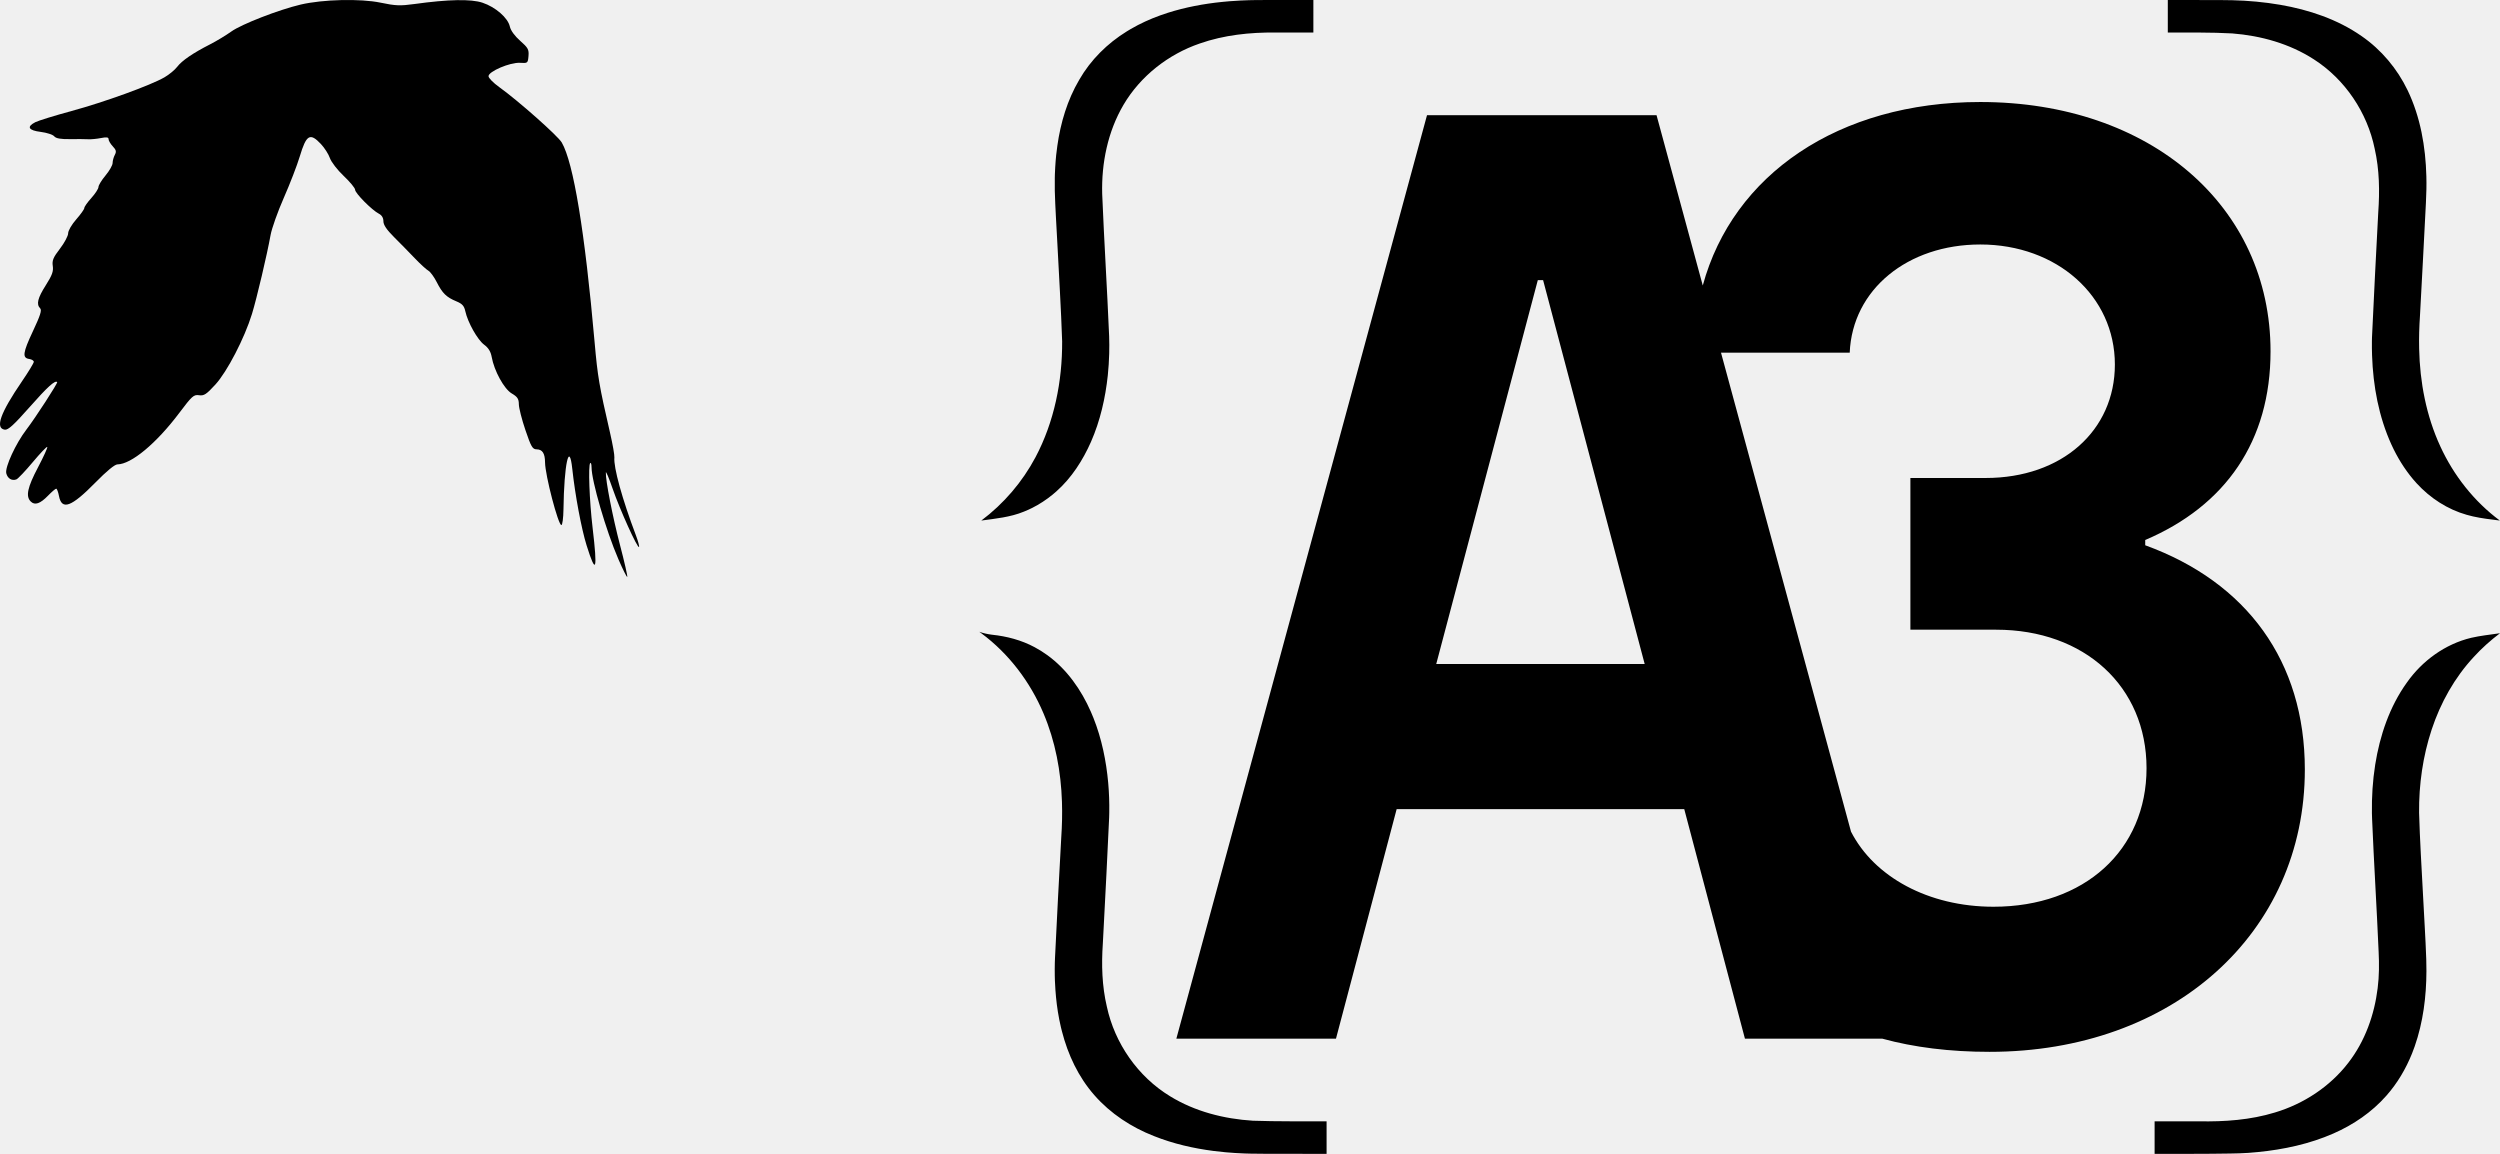
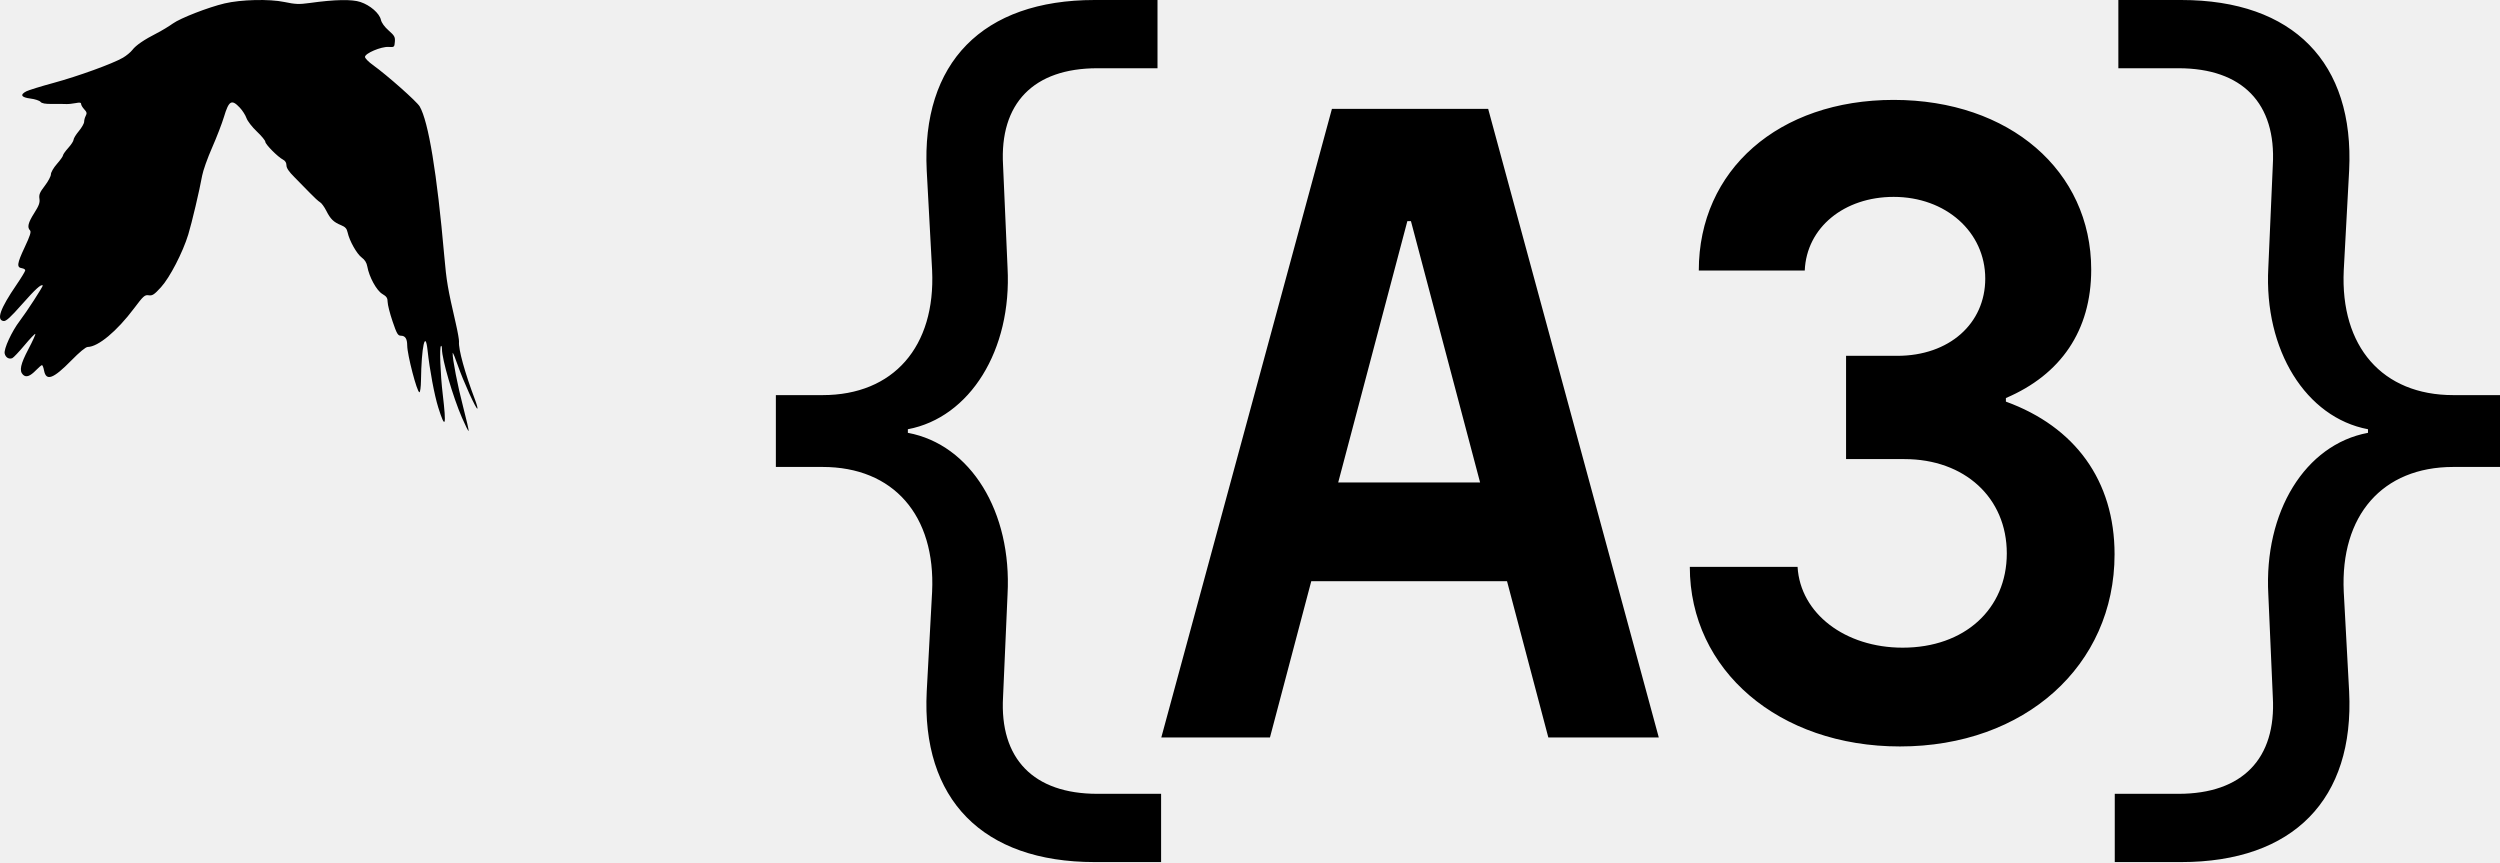
- <svg xmlns="http://www.w3.org/2000/svg" width="1300" height="600" viewBox="0 0 1300 600" version="1.1" id="svg1">
-   <defs id="defs1">
-     <style type="text/css" id="style1">
-          .theme-fill { fill: #000000; }
+ <svg xmlns="http://www.w3.org/2000/svg" width="1740" height="600" viewBox="0 0 1740 600" version="1.1" id="svg1">
+   <defs id="defs1" />
+   <style type="text/css" id="style1">
+          .autotheme { fill: #000000; }
         @media (prefers-color-scheme: dark) {
-             .theme-fill { fill: #ffffff; }
+             .autotheme { fill: #ffffff; }
         }
      </style>
-     <rect x="-130.687" y="-1995.158" width="2692.156" height="1550.821" id="rect1" />
-   </defs>
-   <path id="path12" class="theme-fill" style="font-weight:bold;font-size:640px;line-height:0.7;font-family:CommitMono-rtemis;-inkscape-font-specification:'CommitMono-rtemis Bold';font-feature-settings:'ss01';letter-spacing:0px;word-spacing:0px;white-space:pre;display:inline;stroke-width:6.431" d="M 1127.256,0.006 V 16.913 c 11.175,0.044 22.361,-0.155 33.523,0.468 14.911,1.177 29.813,5.319 42.448,13.491 16.23,10.417 27.775,27.663 31.623,46.523 2.459,10.828 2.621,22.034 1.838,33.068 -1.11,21.627 -2.292,43.27 -3.248,64.884 -0.012,0.464 -0.04,1.331 -0.046,1.954 -0.029,2.515 -0.011,5.022 0.077,7.46 0.528,15.931 3.467,31.96 10.116,46.52 2.927,6.387 6.621,12.44 11.133,17.834 0.545,0.655 1.31,1.536 1.974,2.25 7.001,7.64 16.024,13.529 26.022,16.346 1.061,0.302 2.262,0.623 3.197,0.821 4.611,1.049 9.319,1.562 14.003,2.157 -13.412,-9.951 -24.032,-23.476 -30.977,-38.633 -7.305,-15.857 -10.618,-33.342 -10.981,-50.737 -0.133,-5.7 0.044,-11.53 0.43,-17.139 1.049,-19.631 2.123,-39.262 3.097,-58.897 0.214,-4.474 0.369,-9.12 0.219,-13.664 -0.39,-15.321 -3.085,-30.809 -9.761,-44.705 -5.405,-11.211 -13.658,-21.066 -23.914,-28.143 -12.539,-8.744 -27.352,-13.691 -42.319,-16.276 -8.228,-1.411 -16.563,-2.177 -24.907,-2.379 -2.158,-0.058 -4.537,-0.073 -6.78,-0.09 -6.94,-0.037 -13.882,-0.028 -20.822,-0.018 v -0.003 c -1.981,-6.58e-4 -3.962,0 -5.944,0 z m -444.301,0.003 c -9.68,0 -19.361,0.01 -29.042,0.01 v -0.003 c -2.943,0.027 -5.873,0.111 -8.865,0.263 -1.863,0.089 -3.867,0.228 -5.818,0.376 -1.103,0.094 -2.504,0.212 -3.72,0.342 -9.594,0.973 -19.127,2.766 -28.326,5.686 -1.144,0.374 -2.558,0.837 -3.792,1.287 -5.326,1.914 -10.502,4.262 -15.393,7.112 -0.525,0.314 -1.381,0.811 -2.021,1.215 -10.128,6.233 -18.845,14.854 -24.774,25.196 -6.168,10.476 -9.704,22.326 -11.388,34.319 -0.231,1.567 -0.445,3.365 -0.6,4.796 -0.096,1.045 -0.205,2.019 -0.273,2.968 -0.194,2.335 -0.307,4.676 -0.402,7.017 -0.013,0.444 -0.031,1.317 -0.046,1.925 -0.043,2.116 -0.051,4.463 0,6.695 0.231,8.965 0.861,17.928 1.308,26.928 0.865,17.119 1.943,34.228 2.515,51.359 0.106,20.766 -4.081,41.799 -13.844,60.24 -6.836,12.872 -16.533,24.215 -28.2,32.952 7.475,-1.017 15.126,-1.746 22.166,-4.646 1.439,-0.562 3.093,-1.323 4.319,-1.941 3.773,-1.896 7.32,-4.231 10.59,-6.901 0.557,-0.465 1.365,-1.136 2,-1.714 7.907,-7.033 13.715,-16.142 17.973,-25.762 4.791,-10.908 7.495,-22.843 8.734,-34.54 0.387,-3.742 0.634,-7.658 0.731,-11.319 0.076,-3.031 0.074,-6.064 -0.031,-9.022 -1.04,-24.653 -2.608,-49.313 -3.614,-73.981 -0.434,-16.048 2.899,-32.443 11.087,-46.371 8.807,-14.952 23.291,-26.269 39.652,-31.878 12.613,-4.413 26.075,-5.831 39.379,-5.707 6.564,0.018 13.129,0.01 19.692,0.01 z M 1029.763,53.047 c -73.777,0 -128.666,37.776 -144.322,95.421 L 861.403,59.907 h -119.361 l -130.337,480.192 h 83.004 l 31.554,-119.363 h 149.545 l 31.557,119.363 h 71.397 c 16.482,4.517 35.124,6.858 55.805,6.858 95.352,0 163.95,-61.736 163.95,-146.799 0,-56.251 -30.183,-97.412 -83.004,-116.619 v -2.744 c 41.845,-17.836 65.167,-51.449 65.167,-98.096 0,-75.458 -62.425,-129.652 -150.917,-129.652 z m 0,74.087 c 39.787,0 69.971,26.754 69.971,62.426 0,34.299 -27.439,58.994 -67.227,58.994 h -39.101 v 78.89 h 44.59 c 45.961,0 78.203,29.496 78.203,72.027 0,42.531 -32.242,72.03 -79.575,72.03 -33.901,0 -62.076,-15.542 -74.102,-39.047 v -0.003 l -6.157,-22.683 v -0.008 L 894.919,183.386 h 66.933 c 1.372,-32.927 30.182,-56.253 67.911,-56.253 z m -230.098,18.524 h 2.744 l 52.822,199.62 H 746.843 Z m -290.444,182.868 1.13,0.821 v 0.003 c 14.274,10.588 25.342,25.245 32.252,41.575 6.174,14.529 9.115,30.295 9.614,46.034 0.212,6.213 0.048,12.436 -0.371,18.637 -1.088,20.781 -2.301,41.764 -3.249,62.603 -0.043,0.901 -0.074,1.472 -0.087,2.35 -0.067,2.243 -0.052,4.689 -0.026,6.806 0.025,0.856 0.046,1.957 0.072,2.657 0.071,1.607 0.15,3.286 0.265,4.837 0.17,2.437 0.416,4.936 0.726,7.437 0.154,1.211 0.362,2.692 0.559,3.905 0.425,2.697 0.967,5.375 1.586,8.034 0.131,0.497 0.335,1.383 0.507,2.028 3.106,12.142 8.574,23.834 16.91,33.279 8.345,9.53 19.223,16.652 30.985,21.239 10.029,3.984 20.421,6.37 31.145,7.751 1.933,0.248 4.106,0.483 6.139,0.664 3.233,0.297 6.476,0.485 9.72,0.615 0.857,0.027 2.047,0.059 3.032,0.087 2.864,0.06 5.975,0.1 8.937,0.095 10.253,0.011 20.506,0.016 30.759,0.018 v -16.91 c -12.771,-0.04 -25.549,0.113 -38.314,-0.319 -15.044,-0.935 -30.139,-4.782 -43.063,-12.716 -16.723,-10.18 -28.798,-27.513 -32.893,-46.626 -2.524,-10.691 -2.839,-21.78 -2.088,-32.702 0.117,-2.182 0.242,-4.585 0.36,-6.852 1.009,-19.614 2.069,-39.213 2.932,-58.819 0.017,-0.633 0.051,-1.634 0.059,-2.412 0.085,-5.217 -0.095,-10.452 -0.556,-15.592 -1.018,-11.339 -3.384,-22.964 -7.671,-33.732 -0.444,-1.138 -0.889,-2.187 -1.354,-3.228 -5.009,-11.416 -12.44,-22.044 -22.619,-29.412 -2.078,-1.52 -4.461,-3.001 -6.61,-4.139 -6.842,-3.675 -14.469,-5.685 -22.166,-6.489 -2.252,-0.279 -4.483,-0.767 -6.623,-1.526 z M 1300,329.276 c -0.264,0.036 -0.528,0.073 -0.793,0.111 -4.708,0.68 -9.486,1.198 -14.155,2.265 -13.552,3.243 -25.508,11.937 -33.479,23.281 -9.021,12.556 -14.066,27.573 -16.475,42.741 -1.313,8.312 -1.826,16.743 -1.702,25.155 0.021,0.851 0.043,2.038 0.09,3.017 0.952,22.985 2.414,46.005 3.398,69.021 0.309,6.313 0.3,12.661 -0.497,18.941 -1.702,13.939 -6.605,27.678 -15.26,38.839 -9.537,12.398 -23.218,21.367 -38.154,25.844 -12.753,3.911 -26.2,4.837 -39.472,4.595 -7.702,-0.02 -15.404,-8.8e-4 -23.106,0 v 16.915 c 13.099,-0.019 26.302,0.065 39.336,-0.165 3.142,-0.079 6.289,-0.094 9.424,-0.342 1.534,-0.119 3.321,-0.254 4.95,-0.425 13.425,-1.31 26.972,-4.248 39.253,-9.645 10.405,-4.549 20.017,-11.104 27.543,-19.654 5.726,-6.456 10.16,-14 13.368,-21.996 0.439,-1.084 0.953,-2.452 1.372,-3.663 4.382,-12.546 6.063,-25.908 6.103,-39.155 0.011,-2.093 -0.031,-4.08 -0.09,-6.119 -0.381,-11.271 -1.149,-22.57 -1.709,-33.868 -0.733,-14.119 -1.62,-28.232 -2.021,-42.365 -0.134,-14.65 1.958,-29.363 6.559,-43.287 4.594,-13.868 11.882,-26.92 21.837,-37.657 4.159,-4.543 8.753,-8.686 13.679,-12.382 z" />
-   <path class="theme-fill" style="display:inline;mix-blend-mode:normal;fill-opacity:1;stroke:none;stroke-width:9.064" d="m 177.492,0.041 c -7.661,0.184 -15.45,0.984 -21.209,2.349 -11.414,2.705 -30.702,10.206 -35.994,13.997 -2.747,1.967 -7.712,4.965 -11.033,6.661 -8.963,4.575 -14.651,8.464 -17.124,11.708 -1.212,1.59 -4.179,4.037 -6.593,5.436 -7.172,4.159 -31.188,12.87 -48.305,17.524 -8.79,2.39 -17.284,5.011 -18.871,5.826 -4.652,2.381 -3.611,4.245 2.815,5.048 3.139,0.392 6.292,1.418 7.007,2.279 0.927,1.117 3.281,1.541 8.217,1.475 3.805,-0.049 8.1,-0.019 9.545,0.066 1.445,0.086 4.4,-0.197 6.568,-0.628 2.954,-0.588 3.94,-0.44 3.94,0.598 0,0.761 0.987,2.435 2.192,3.718 1.768,1.881 1.971,2.745 1.05,4.464 -0.627,1.172 -1.14,3.064 -1.14,4.203 0,1.139 -1.655,4.052 -3.678,6.473 -2.023,2.421 -3.679,5.128 -3.679,6.014 0,0.887 -1.655,3.445 -3.678,5.684 -2.023,2.239 -3.678,4.587 -3.678,5.219 0,0.632 -1.892,3.298 -4.203,5.925 -2.345,2.663 -4.203,5.862 -4.203,7.233 0,1.352 -1.915,4.95 -4.256,7.996 -3.518,4.581 -4.167,6.138 -3.737,9.003 0.414,2.757 -0.324,4.796 -3.614,9.983 -4.269,6.73 -5.049,9.934 -2.93,12.053 0.934,0.934 0.041,3.744 -3.749,11.802 -5.311,11.29 -5.669,13.991 -1.933,14.524 1.295,0.184 2.353,0.851 2.353,1.481 0,0.63 -2.775,5.208 -6.166,10.173 -11.275,16.503 -14.071,24.377 -8.919,25.11 1.729,0.247 4.713,-2.466 12.883,-11.715 9.332,-10.562 13.274,-14.14 14.372,-13.041 0.436,0.436 -11.347,18.616 -15.98,24.652 -5.545,7.226 -11.28,19.669 -10.499,22.782 0.683,2.719 2.925,4.067 5.27,3.167 0.807,-0.31 4.636,-4.348 8.508,-8.974 3.872,-4.626 7.267,-8.184 7.543,-7.907 0.276,0.276 -1.898,5.061 -4.83,10.633 -5.498,10.443 -6.474,15.042 -3.774,17.743 2.128,2.128 4.912,1.18 9.039,-3.077 1.911,-1.972 3.803,-3.586 4.203,-3.586 0.4,0 1.042,1.68 1.428,3.734 1.442,7.685 6.417,5.861 18.991,-6.96 5.762,-5.878 10.03,-9.406 11.421,-9.406 7.224,-0.075 20.256,-10.919 32.172,-26.773 6.602,-8.782 7.509,-9.597 10.262,-9.192 2.581,0.379 3.823,-0.435 8.543,-5.598 6.105,-6.681 15.147,-24.147 18.995,-36.699 2.473,-8.063 7.887,-31.028 9.664,-40.983 0.62,-3.468 3.729,-12.215 6.909,-19.439 3.18,-7.224 6.907,-16.892 8.285,-21.484 3.389,-11.299 5.322,-12.432 10.977,-6.435 1.871,1.983 3.977,5.275 4.678,7.316 0.706,2.053 3.918,6.21 7.192,9.306 3.255,3.078 5.917,6.305 5.917,7.173 0,1.785 8.752,10.607 12.348,12.446 1.533,0.784 2.365,2.167 2.365,3.934 0,1.891 1.688,4.407 5.516,8.213 3.034,3.018 7.881,7.962 10.771,10.988 2.89,3.026 6.083,5.951 7.096,6.5 1.011,0.549 2.971,3.228 4.352,5.952 2.95,5.817 5.034,7.852 10.253,10.007 2.991,1.235 4.004,2.356 4.597,5.095 1.258,5.811 6.379,14.919 9.8,17.433 2.199,1.615 3.432,3.605 3.909,6.305 1.282,7.26 6.452,16.694 10.439,19.045 2.996,1.768 3.663,2.802 3.698,5.616 0.015,1.899 1.552,7.944 3.415,13.435 2.958,8.712 3.698,9.974 5.809,10.009 3.039,0.034 4.365,2.094 4.401,6.802 0.042,6.572 6.821,32.578 8.492,32.578 0.537,0 1.025,-3.667 1.087,-8.146 0.321,-23.523 3,-35.835 4.584,-21.066 1.452,13.542 4.749,31.165 7.442,39.774 4.927,15.748 5.774,13.255 3.117,-9.174 -1.658,-13.999 -2.34,-32.516 -1.239,-33.618 0.385,-0.382 0.696,0.597 0.696,2.177 0,7.075 7.569,33.027 13.91,47.696 2.321,5.369 4.419,9.562 4.665,9.316 0.244,-0.245 -1.456,-7.711 -3.78,-16.592 -3.833,-14.648 -7.546,-33.684 -7.356,-37.691 0.042,-0.866 1.629,2.917 3.526,8.407 3.765,10.888 12.914,31.113 13.715,30.312 0.275,-0.275 -0.475,-3.069 -1.664,-6.209 -7.069,-18.665 -11.647,-35.255 -11.145,-40.39 0.113,-1.156 -0.885,-6.831 -2.217,-12.61 -5.695,-24.704 -6.479,-29.305 -8.064,-47.286 -5.054,-57.336 -10.977,-93.334 -17.086,-103.843 -1.993,-3.428 -22.734,-21.795 -32.557,-28.83 -3.022,-2.164 -5.518,-4.698 -5.518,-5.631 -0.033,-2.48 11.238,-7.272 16.368,-6.96 4.007,0.244 4.106,0.163 4.418,-3.552 0.28,-3.354 -0.23,-4.287 -4.327,-7.893 -2.868,-2.524 -4.926,-5.369 -5.38,-7.435 -0.991,-4.514 -7.452,-10.135 -14.238,-12.389 -5.979,-1.986 -17.725,-1.756 -35.383,0.692 -7.345,1.018 -9.857,0.918 -17.557,-0.698 -5.247,-1.101 -12.78,-1.534 -20.441,-1.35 z" id="path5" />
+   <path id="path2" class="autotheme" d="M 377.863 -359.1 C 297.863 -359.1 254.343 -314.3 258.183 -237.5 L 262.023 -166.46 C 264.583 -112.06 234.503 -77.5 183.943 -77.5 L 150.663 -77.5 L 150.663 -26.3 L 183.943 -26.3 C 234.503 -26.3 264.583 8.26 262.023 62.66 L 258.183 133.7 C 254.343 210.5 297.863 255.3 377.863 255.3 L 425.223 255.3 L 425.223 206.66 L 379.783 206.66 C 334.343 206.66 310.023 181.7 312.583 137.54 L 315.783 64.58 C 318.983 5.7 289.543 -42.3 244.743 -50.62 L 244.743 -53.18 C 288.903 -61.5 318.983 -109.5 315.783 -168.38 L 312.583 -241.34 C 310.023 -285.5 334.343 -310.46 379.783 -310.46 L 422.663 -310.46 L 422.663 -359.1 L 377.863 -359.1 z M 1107.463 -359.1 L 1107.463 -310.46 L 1150.343 -310.46 C 1195.783 -310.46 1220.103 -285.5 1217.543 -241.34 L 1214.343 -168.38 C 1211.143 -109.5 1241.223 -61.5 1285.383 -53.18 L 1285.383 -50.62 C 1240.583 -42.3 1211.143 5.7 1214.343 64.58 L 1217.543 137.54 C 1220.103 181.7 1195.783 206.66 1150.343 206.66 L 1104.903 206.66 L 1104.903 255.3 L 1152.263 255.3 C 1232.263 255.3 1275.783 210.5 1271.943 133.7 L 1268.103 62.66 C 1265.543 8.26 1295.623 -26.3 1346.183 -26.3 L 1379.463 -26.3 L 1379.463 -77.5 L 1346.183 -77.5 C 1295.623 -77.5 1265.543 -112.06 1268.103 -166.46 L 1271.943 -237.5 C 1275.783 -314.3 1232.263 -359.1 1152.263 -359.1 L 1107.463 -359.1 z M -220.545 -359.058 C -228.39 -358.87 -236.366 -358.052 -242.263 -356.654 C -253.95 -353.883 -273.702 -346.202 -279.121 -342.32 C -281.934 -340.306 -287.017 -337.236 -290.419 -335.5 C -299.597 -330.815 -305.423 -326.833 -307.955 -323.512 C -309.196 -321.884 -312.235 -319.377 -314.707 -317.944 C -322.051 -313.685 -346.643 -304.765 -364.171 -300 C -373.172 -297.553 -381.869 -294.867 -383.495 -294.034 C -388.258 -291.596 -387.193 -289.686 -380.613 -288.864 C -377.398 -288.462 -374.17 -287.412 -373.437 -286.53 C -372.487 -285.386 -370.077 -284.952 -365.023 -285.02 C -361.127 -285.07 -356.728 -285.039 -355.249 -284.952 C -353.77 -284.864 -350.742 -285.154 -348.523 -285.596 C -345.497 -286.198 -344.489 -286.046 -344.489 -284.984 C -344.489 -284.205 -343.477 -282.49 -342.243 -281.176 C -340.433 -279.249 -340.226 -278.366 -341.169 -276.606 C -341.811 -275.405 -342.335 -273.468 -342.335 -272.302 C -342.335 -271.135 -344.03 -268.153 -346.101 -265.674 C -348.172 -263.194 -349.869 -260.422 -349.869 -259.514 C -349.869 -258.606 -351.563 -255.987 -353.635 -253.694 C -355.706 -251.401 -357.401 -248.997 -357.401 -248.35 C -357.401 -247.702 -359.338 -244.971 -361.705 -242.282 C -364.106 -239.554 -366.009 -236.28 -366.009 -234.876 C -366.009 -233.492 -367.97 -229.807 -370.367 -226.688 C -373.97 -221.997 -374.633 -220.402 -374.193 -217.468 C -373.769 -214.645 -374.526 -212.557 -377.895 -207.246 C -382.266 -200.355 -383.065 -197.073 -380.895 -194.904 C -379.938 -193.947 -380.852 -191.07 -384.733 -182.82 C -390.171 -171.259 -390.539 -168.494 -386.713 -167.948 C -385.387 -167.759 -384.303 -167.075 -384.303 -166.43 C -384.303 -165.784 -387.144 -161.098 -390.617 -156.014 C -402.162 -139.115 -405.026 -131.051 -399.751 -130.3 C -397.98 -130.047 -394.925 -132.825 -386.559 -142.296 C -377.003 -153.111 -372.965 -156.775 -371.841 -155.65 C -371.395 -155.203 -383.461 -136.587 -388.205 -130.406 C -393.883 -123.007 -399.756 -110.265 -398.957 -107.078 C -398.257 -104.293 -395.962 -102.913 -393.561 -103.834 C -392.734 -104.151 -388.813 -108.287 -384.849 -113.024 C -380.884 -117.76 -377.407 -121.403 -377.125 -121.12 C -376.842 -120.837 -379.069 -115.938 -382.071 -110.232 C -387.7 -99.538 -388.7 -94.829 -385.935 -92.064 C -383.755 -89.884 -380.905 -90.854 -376.679 -95.214 C -374.722 -97.233 -372.785 -98.886 -372.375 -98.886 C -371.965 -98.886 -371.308 -97.167 -370.913 -95.064 C -369.437 -87.194 -364.343 -89.061 -351.467 -102.19 C -345.566 -108.209 -341.196 -111.822 -339.771 -111.822 C -332.374 -111.899 -319.028 -123.003 -306.827 -139.238 C -300.067 -148.231 -299.138 -149.064 -296.319 -148.65 C -293.676 -148.262 -292.404 -149.097 -287.571 -154.384 C -281.319 -161.225 -272.059 -179.11 -268.119 -191.964 C -265.587 -200.22 -260.043 -223.736 -258.223 -233.93 C -257.588 -237.481 -254.405 -246.438 -251.149 -253.836 C -247.893 -261.234 -244.075 -271.134 -242.665 -275.836 C -239.194 -287.406 -237.216 -288.564 -231.425 -282.424 C -229.509 -280.393 -227.353 -277.023 -226.635 -274.934 C -225.912 -272.831 -222.623 -268.574 -219.271 -265.404 C -215.938 -262.252 -213.211 -258.948 -213.211 -258.06 C -213.211 -256.232 -204.249 -247.197 -200.567 -245.314 C -198.997 -244.511 -198.145 -243.096 -198.145 -241.286 C -198.145 -239.35 -196.416 -236.773 -192.497 -232.876 C -189.39 -229.786 -184.426 -224.722 -181.467 -221.624 C -178.507 -218.525 -175.238 -215.53 -174.201 -214.968 C -173.165 -214.405 -171.159 -211.664 -169.745 -208.874 C -166.724 -202.917 -164.591 -200.832 -159.247 -198.626 C -156.184 -197.361 -155.146 -196.215 -154.539 -193.41 C -153.251 -187.46 -148.008 -178.132 -144.505 -175.558 C -142.253 -173.904 -140.99 -171.867 -140.501 -169.102 C -139.188 -161.667 -133.893 -152.007 -129.811 -149.6 C -126.743 -147.789 -126.061 -146.73 -126.025 -143.848 C -126.01 -141.903 -124.435 -135.712 -122.527 -130.09 C -119.498 -121.168 -118.741 -119.876 -116.579 -119.84 C -113.466 -119.805 -112.109 -117.697 -112.073 -112.876 C -112.03 -106.146 -105.087 -79.516 -103.377 -79.516 C -102.827 -79.516 -102.326 -83.271 -102.263 -87.858 C -101.934 -111.946 -99.192 -124.553 -97.571 -109.43 C -96.084 -95.563 -92.707 -77.517 -89.949 -68.702 C -84.904 -52.576 -84.036 -55.129 -86.757 -78.096 C -88.454 -92.431 -89.152 -111.391 -88.025 -112.52 C -87.631 -112.911 -87.313 -111.908 -87.313 -110.29 C -87.313 -103.045 -79.562 -76.471 -73.069 -61.45 C -70.729 -56.038 -68.609 -51.795 -68.303 -51.904 C -68.3 -51.905 -68.295 -51.908 -68.293 -51.91 C -68.043 -52.16 -69.784 -59.806 -72.163 -68.9 C -76.088 -83.9 -79.89 -103.393 -79.695 -107.496 C -79.692 -107.562 -79.677 -107.603 -79.657 -107.618 C -79.652 -107.62 -79.644 -107.621 -79.639 -107.622 C -79.332 -107.609 -77.837 -103.959 -76.085 -98.886 C -72.23 -87.736 -62.859 -67.027 -62.039 -67.848 C -61.757 -68.129 -62.525 -70.99 -63.743 -74.206 C -70.981 -93.318 -75.67 -110.307 -75.157 -115.566 C -75.041 -116.75 -76.063 -122.56 -77.427 -128.478 C -83.258 -153.774 -84.062 -158.487 -85.685 -176.9 C -90.86 -235.612 -96.925 -272.472 -103.181 -283.234 C -105.222 -286.744 -126.46 -305.552 -136.519 -312.756 C -139.613 -314.972 -142.169 -317.567 -142.169 -318.522 C -142.203 -321.061 -130.662 -325.969 -125.409 -325.65 C -121.306 -325.399 -121.202 -325.483 -120.883 -329.288 C -120.596 -332.722 -121.12 -333.677 -125.315 -337.37 C -128.252 -339.955 -130.358 -342.868 -130.823 -344.984 C -131.837 -349.606 -138.454 -355.362 -145.403 -357.67 C -151.525 -359.703 -163.553 -359.469 -181.635 -356.962 C -189.156 -355.919 -191.729 -356.021 -199.613 -357.676 C -204.986 -358.803 -212.7 -359.246 -220.545 -359.058 z M 947.319 -287.9 C 865.399 -287.9 808.439 -237.98 808.439 -166.3 L 883.959 -166.3 C 885.239 -197.02 912.119 -218.78 947.319 -218.78 C 984.439 -218.78 1012.599 -193.82 1012.599 -160.54 C 1012.599 -128.54 986.999 -105.5 949.879 -105.5 L 913.399 -105.5 L 913.399 -31.9 L 954.999 -31.9 C 997.879 -31.9 1027.959 -4.38 1027.959 35.3 C 1027.959 74.98 997.879 102.5 953.719 102.5 C 912.759 102.5 880.759 78.18 878.839 44.9 L 802.039 44.9 C 802.039 118.5 865.399 172.9 951.799 172.9 C 1040.759 172.9 1104.759 115.3 1104.759 35.94 C 1104.759 -16.54 1076.599 -54.94 1027.319 -72.86 L 1027.319 -75.42 C 1066.359 -92.06 1088.119 -123.42 1088.119 -166.94 C 1088.119 -237.34 1029.879 -287.9 947.319 -287.9 z M 546.967 -281.5 L 425.367 166.5 L 502.807 166.5 L 532.247 55.14 L 671.767 55.14 L 701.207 166.5 L 779.927 166.5 L 658.327 -281.5 L 546.967 -281.5 z M 600.727 -201.5 L 603.287 -201.5 L 652.567 -15.26 L 551.447 -15.26 L 600.727 -201.5 z " style="font-size:640px;line-height:0.7;font-family:CommitMono-rtemis;-inkscape-font-specification:CommitMono-rtemis;font-feature-settings:'ss01';letter-spacing:0px;word-spacing:0px;white-space:pre;display:inline;stroke-width:5.09" transform="matrix(0.9765625,0,0,0.9765625,392.868,350.6833)" />
</svg>
